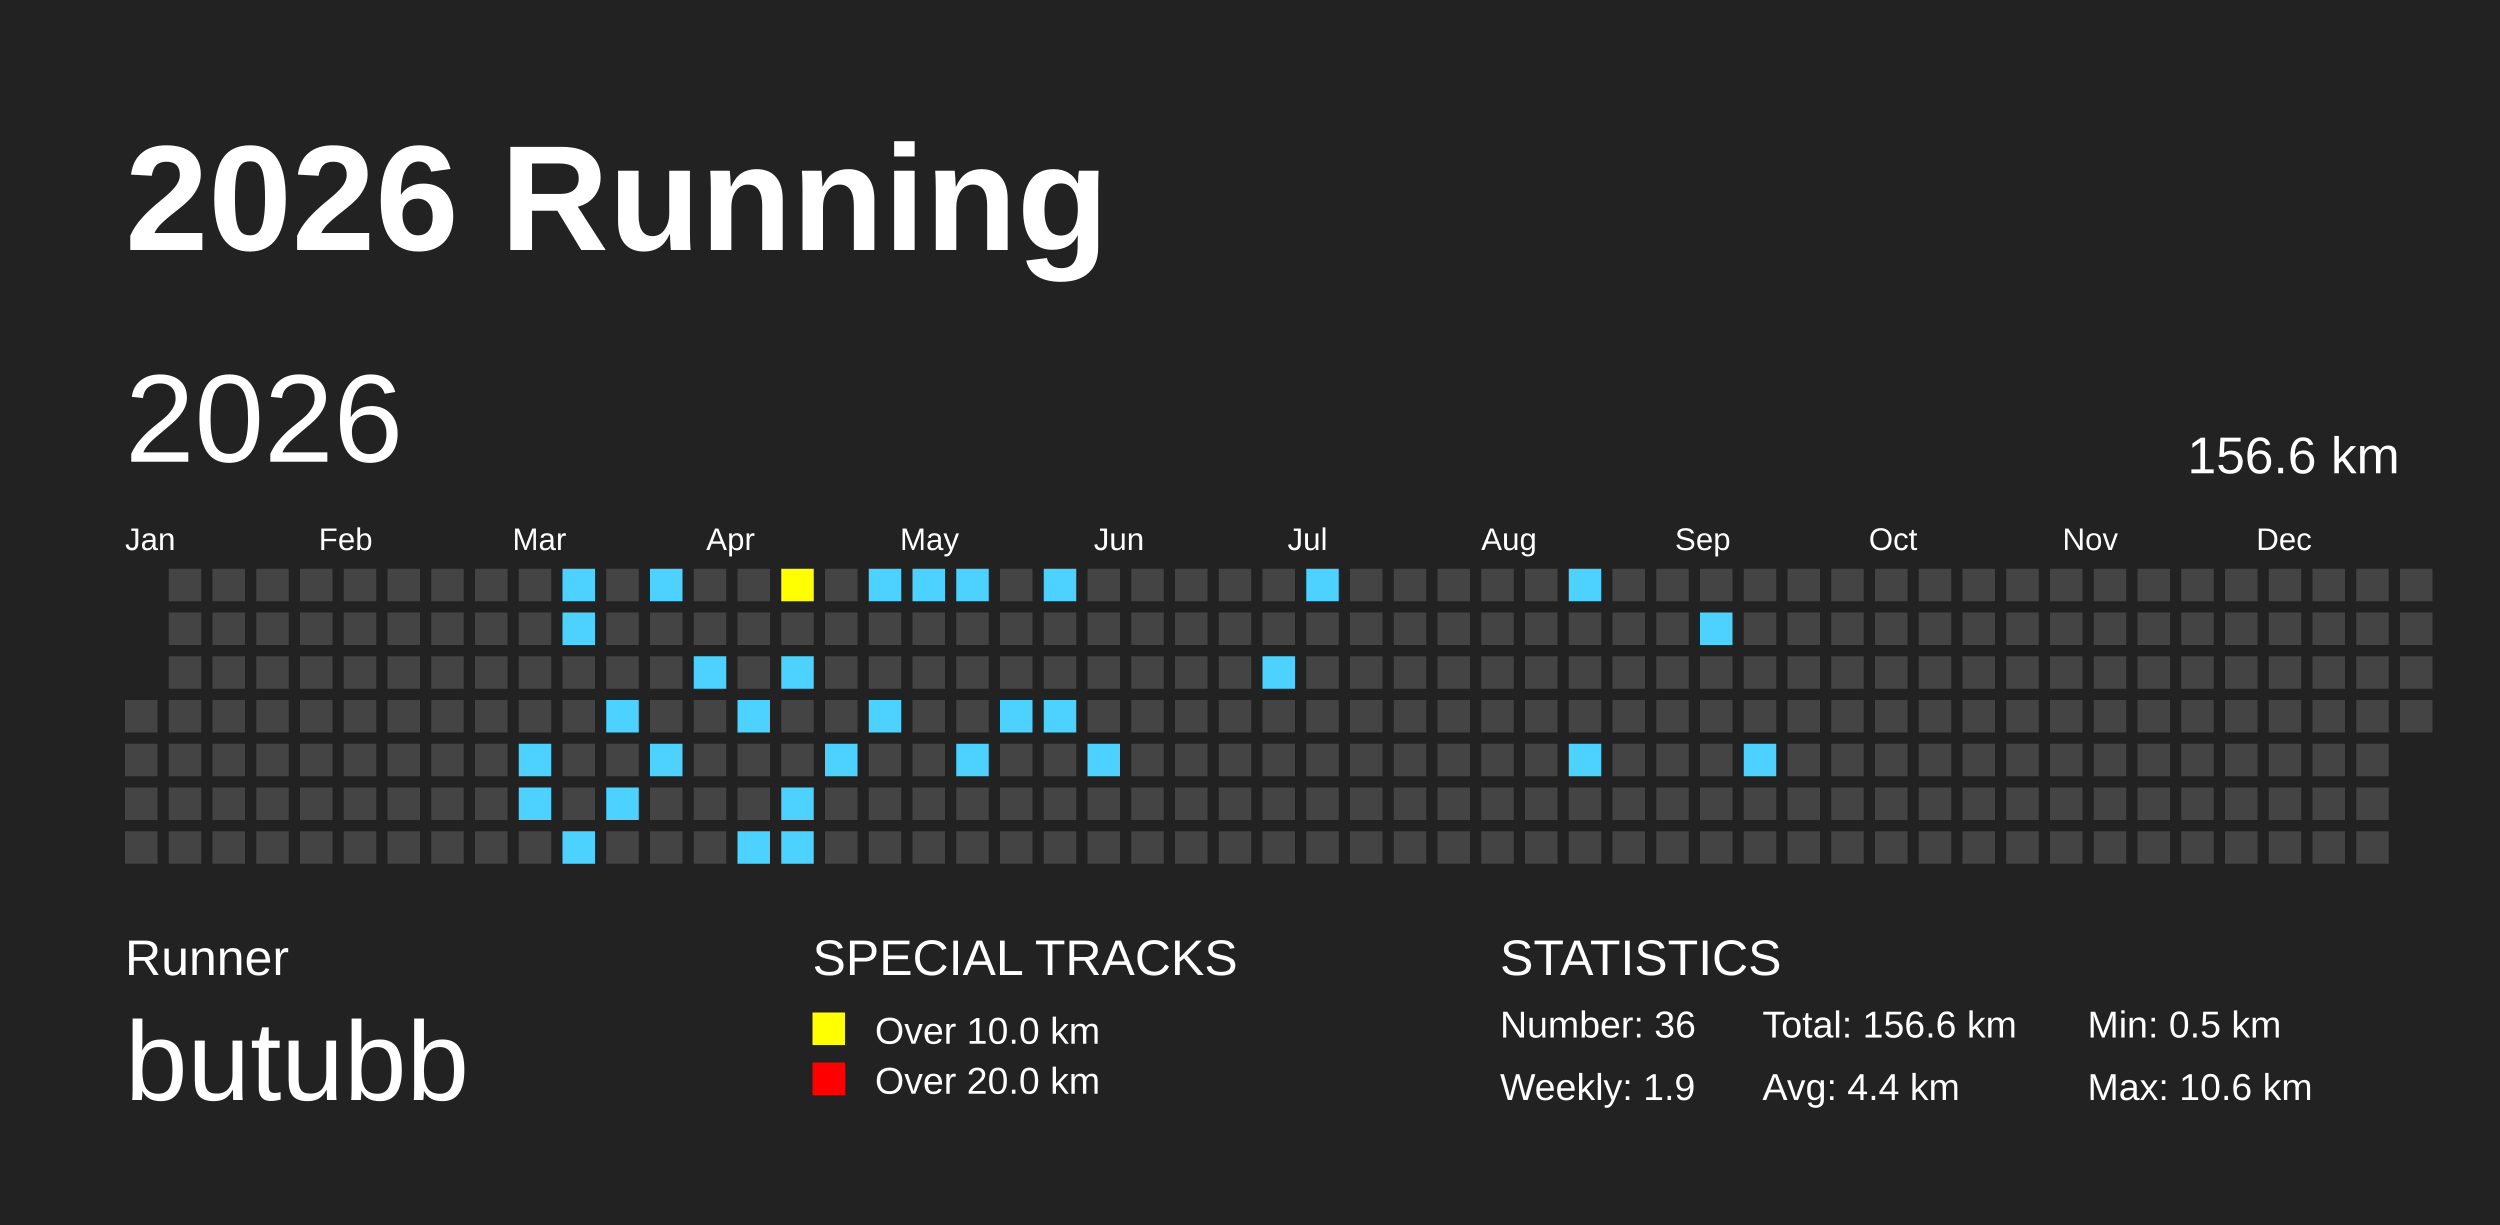
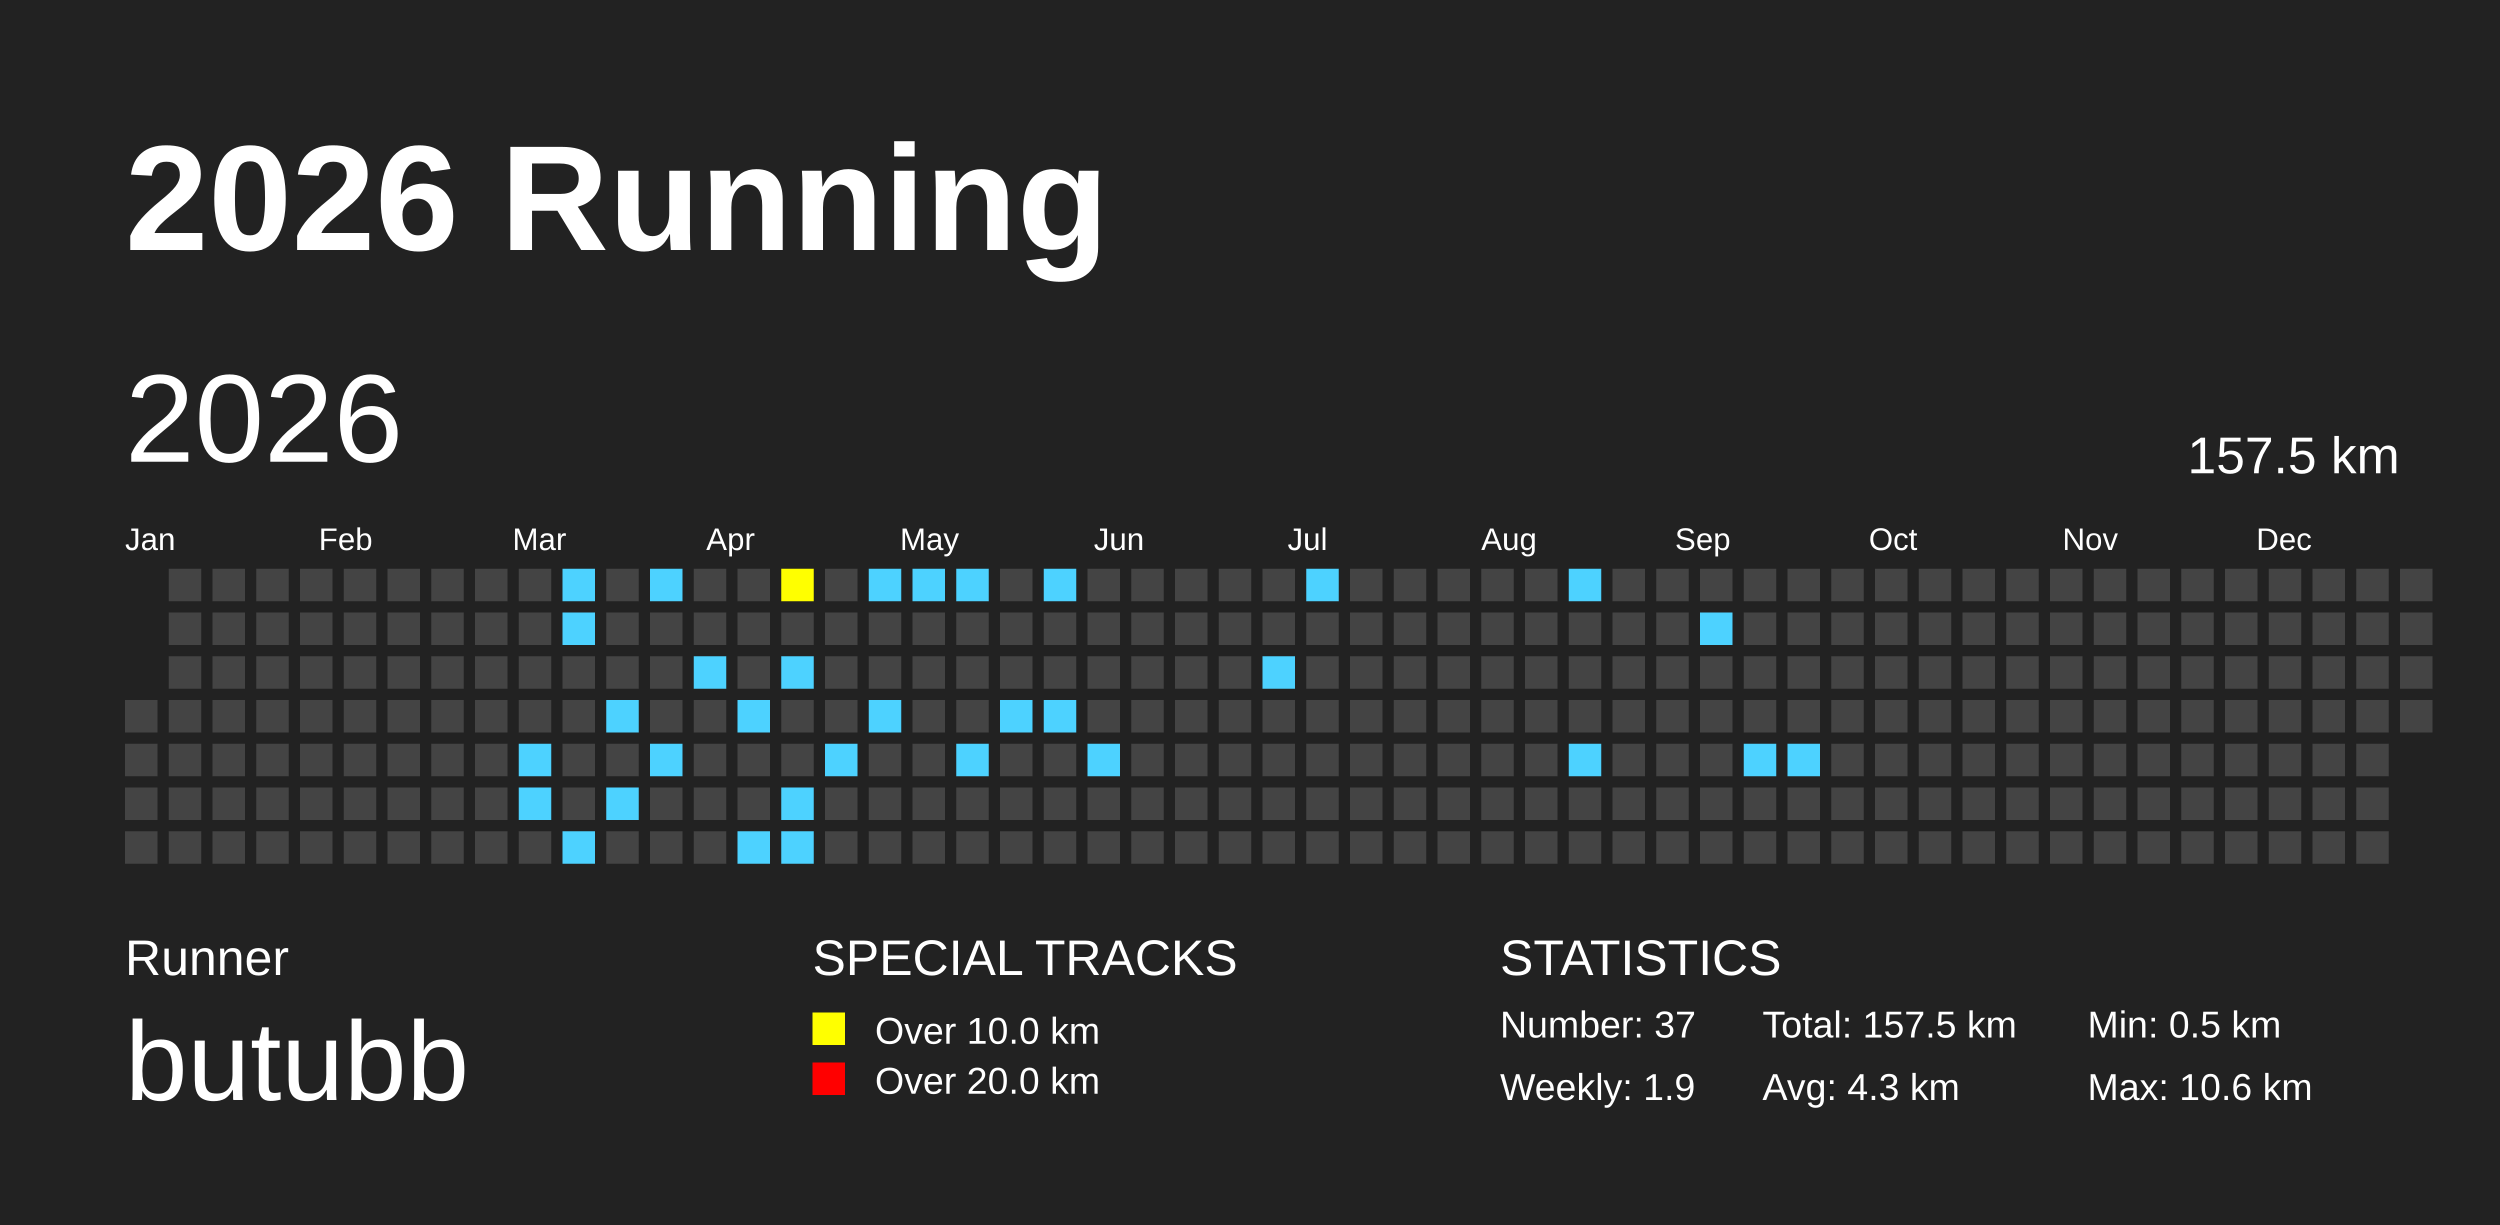
<svg xmlns="http://www.w3.org/2000/svg" baseProfile="full" height="98mm" version="1.1" viewBox="0,0,200,98" width="200mm">
  <defs />
  <rect fill="#222222" height="98" width="200" x="0" y="0" />
  <text fill="#FFFFFF" style="font-size:12px; font-family:Arial; font-weight:bold;" x="10" y="20">2026 Running</text>
  <text fill="#FFFFFF" style="font-size:4px; font-family:Arial" x="10" y="78">Runner</text>
  <text fill="#FFFFFF" style="font-size:9px; font-family:Arial" x="10" y="88">butubb</text>
  <text fill="#FFFFFF" style="font-size:4px; font-family:Arial" x="65" y="78">SPECIAL TRACKS</text>
  <rect fill="yellow" height="2.6" width="2.6" x="65" y="81" />
  <text fill="#FFFFFF" style="font-size:3px; font-family:Arial" x="70" y="83.5">Over 10.0 km</text>
  <rect fill="red" height="2.6" width="2.6" x="65" y="85" />
  <text fill="#FFFFFF" style="font-size:3px; font-family:Arial" x="70" y="87.5">Over 20.0 km</text>
  <text fill="#FFFFFF" style="font-size:4px; font-family:Arial" x="120" y="78">STATISTICS</text>
-   <text fill="#FFFFFF" style="font-size:3px; font-family:Arial" x="120" y="83">Number: 36</text>
+   <text fill="#FFFFFF" style="font-size:3px; font-family:Arial" x="120" y="83">Number: 37</text>
  <text fill="#FFFFFF" style="font-size:3px; font-family:Arial" x="120" y="88">Weekly: 1.9</text>
-   <text fill="#FFFFFF" style="font-size:3px; font-family:Arial" x="141" y="83">Total: 156.6 km</text>
-   <text fill="#FFFFFF" style="font-size:3px; font-family:Arial" x="141" y="88">Avg: 4.4 km</text>
+   <text fill="#FFFFFF" style="font-size:3px; font-family:Arial" x="141" y="83">Total: 157.5 km</text>
+   <text fill="#FFFFFF" style="font-size:3px; font-family:Arial" x="141" y="88">Avg: 4.3 km</text>
  <text fill="#FFFFFF" style="font-size:3px; font-family:Arial" x="167" y="83">Min: 0.5 km</text>
  <text fill="#FFFFFF" style="font-size:3px; font-family:Arial" x="167" y="88">Max: 10.6 km</text>
  <text dominant-baseline="hanging" fill="#FFFFFF" style="font-size:10.0px; font-family:Arial;" x="10" y="30">2026</text>
-   <text dominant-baseline="hanging" fill="#FFFFFF" style="font-size:4.125px; font-family:Arial;" x="175" y="35">156.6 km</text>
+   <text dominant-baseline="hanging" fill="#FFFFFF" style="font-size:4.125px; font-family:Arial;" x="175" y="35">157.5 km</text>
  <text fill="#FFFFFF" style="font-size:2.5px; font-family:Arial" x="10.0" y="44">Jan</text>
  <text fill="#FFFFFF" style="font-size:2.5px; font-family:Arial" x="25.5" y="44">Feb</text>
  <text fill="#FFFFFF" style="font-size:2.5px; font-family:Arial" x="41.0" y="44">Mar</text>
  <text fill="#FFFFFF" style="font-size:2.5px; font-family:Arial" x="56.5" y="44">Apr</text>
  <text fill="#FFFFFF" style="font-size:2.5px; font-family:Arial" x="72.0" y="44">May</text>
  <text fill="#FFFFFF" style="font-size:2.5px; font-family:Arial" x="87.5" y="44">Jun</text>
  <text fill="#FFFFFF" style="font-size:2.5px; font-family:Arial" x="103.0" y="44">Jul</text>
  <text fill="#FFFFFF" style="font-size:2.5px; font-family:Arial" x="118.5" y="44">Aug</text>
  <text fill="#FFFFFF" style="font-size:2.5px; font-family:Arial" x="134.0" y="44">Sep</text>
  <text fill="#FFFFFF" style="font-size:2.5px; font-family:Arial" x="149.5" y="44">Oct</text>
  <text fill="#FFFFFF" style="font-size:2.5px; font-family:Arial" x="165.0" y="44">Nov</text>
  <text fill="#FFFFFF" style="font-size:2.5px; font-family:Arial" x="180.5" y="44">Dec</text>
  <rect fill="#444444" height="2.6" width="2.6" x="10.0" y="56.0" />
  <rect fill="#444444" height="2.6" width="2.6" x="10.0" y="59.5" />
  <rect fill="#444444" height="2.6" width="2.6" x="10.0" y="63.0" />
  <rect fill="#444444" height="2.6" width="2.6" x="10.0" y="66.5" />
  <rect fill="#444444" height="2.6" width="2.6" x="13.5" y="45.5" />
  <rect fill="#444444" height="2.6" width="2.6" x="13.5" y="49.0" />
  <rect fill="#444444" height="2.6" width="2.6" x="13.5" y="52.5" />
  <rect fill="#444444" height="2.6" width="2.6" x="13.5" y="56.0" />
  <rect fill="#444444" height="2.6" width="2.6" x="13.5" y="59.5" />
  <rect fill="#444444" height="2.6" width="2.6" x="13.5" y="63.0" />
  <rect fill="#444444" height="2.6" width="2.6" x="13.5" y="66.5" />
  <rect fill="#444444" height="2.6" width="2.6" x="17.0" y="45.5" />
  <rect fill="#444444" height="2.6" width="2.6" x="17.0" y="49.0" />
  <rect fill="#444444" height="2.6" width="2.6" x="17.0" y="52.5" />
  <rect fill="#444444" height="2.6" width="2.6" x="17.0" y="56.0" />
  <rect fill="#444444" height="2.6" width="2.6" x="17.0" y="59.5" />
  <rect fill="#444444" height="2.6" width="2.6" x="17.0" y="63.0" />
  <rect fill="#444444" height="2.6" width="2.6" x="17.0" y="66.5" />
  <rect fill="#444444" height="2.6" width="2.6" x="20.5" y="45.5" />
  <rect fill="#444444" height="2.6" width="2.6" x="20.5" y="49.0" />
  <rect fill="#444444" height="2.6" width="2.6" x="20.5" y="52.5" />
  <rect fill="#444444" height="2.6" width="2.6" x="20.5" y="56.0" />
  <rect fill="#444444" height="2.6" width="2.6" x="20.5" y="59.5" />
  <rect fill="#444444" height="2.6" width="2.6" x="20.5" y="63.0" />
  <rect fill="#444444" height="2.6" width="2.6" x="20.5" y="66.5" />
  <rect fill="#444444" height="2.6" width="2.6" x="24.0" y="45.5" />
  <rect fill="#444444" height="2.6" width="2.6" x="24.0" y="49.0" />
  <rect fill="#444444" height="2.6" width="2.6" x="24.0" y="52.5" />
  <rect fill="#444444" height="2.6" width="2.6" x="24.0" y="56.0" />
  <rect fill="#444444" height="2.6" width="2.6" x="24.0" y="59.5" />
  <rect fill="#444444" height="2.6" width="2.6" x="24.0" y="63.0" />
  <rect fill="#444444" height="2.6" width="2.6" x="24.0" y="66.5" />
  <rect fill="#444444" height="2.6" width="2.6" x="27.5" y="45.5" />
  <rect fill="#444444" height="2.6" width="2.6" x="27.5" y="49.0" />
  <rect fill="#444444" height="2.6" width="2.6" x="27.5" y="52.5" />
  <rect fill="#444444" height="2.6" width="2.6" x="27.5" y="56.0" />
  <rect fill="#444444" height="2.6" width="2.6" x="27.5" y="59.5" />
  <rect fill="#444444" height="2.6" width="2.6" x="27.5" y="63.0" />
  <rect fill="#444444" height="2.6" width="2.6" x="27.5" y="66.5" />
  <rect fill="#444444" height="2.6" width="2.6" x="31.0" y="45.5" />
  <rect fill="#444444" height="2.6" width="2.6" x="31.0" y="49.0" />
  <rect fill="#444444" height="2.6" width="2.6" x="31.0" y="52.5" />
  <rect fill="#444444" height="2.6" width="2.6" x="31.0" y="56.0" />
  <rect fill="#444444" height="2.6" width="2.6" x="31.0" y="59.5" />
  <rect fill="#444444" height="2.6" width="2.6" x="31.0" y="63.0" />
  <rect fill="#444444" height="2.6" width="2.6" x="31.0" y="66.5" />
  <rect fill="#444444" height="2.6" width="2.6" x="34.5" y="45.5" />
  <rect fill="#444444" height="2.6" width="2.6" x="34.5" y="49.0" />
  <rect fill="#444444" height="2.6" width="2.6" x="34.5" y="52.5" />
  <rect fill="#444444" height="2.6" width="2.6" x="34.5" y="56.0" />
  <rect fill="#444444" height="2.6" width="2.6" x="34.5" y="59.5" />
  <rect fill="#444444" height="2.6" width="2.6" x="34.5" y="63.0" />
  <rect fill="#444444" height="2.6" width="2.6" x="34.5" y="66.5" />
  <rect fill="#444444" height="2.6" width="2.6" x="38.0" y="45.5" />
  <rect fill="#444444" height="2.6" width="2.6" x="38.0" y="49.0" />
  <rect fill="#444444" height="2.6" width="2.6" x="38.0" y="52.5" />
  <rect fill="#444444" height="2.6" width="2.6" x="38.0" y="56.0" />
  <rect fill="#444444" height="2.6" width="2.6" x="38.0" y="59.5" />
  <rect fill="#444444" height="2.6" width="2.6" x="38.0" y="63.0" />
  <rect fill="#444444" height="2.6" width="2.6" x="38.0" y="66.5" />
  <rect fill="#444444" height="2.6" width="2.6" x="41.5" y="45.5" />
  <rect fill="#444444" height="2.6" width="2.6" x="41.5" y="49.0" />
  <rect fill="#444444" height="2.6" width="2.6" x="41.5" y="52.5" />
  <rect fill="#444444" height="2.6" width="2.6" x="41.5" y="56.0" />
  <rect fill="#4DD2FF" height="2.6" width="2.6" x="41.5" y="59.5" />
  <rect fill="#4DD2FF" height="2.6" width="2.6" x="41.5" y="63.0" />
  <rect fill="#444444" height="2.6" width="2.6" x="41.5" y="66.5" />
  <rect fill="#4DD2FF" height="2.6" width="2.6" x="45.0" y="45.5" />
  <rect fill="#4DD2FF" height="2.6" width="2.6" x="45.0" y="49.0" />
  <rect fill="#444444" height="2.6" width="2.6" x="45.0" y="52.5" />
  <rect fill="#444444" height="2.6" width="2.6" x="45.0" y="56.0" />
  <rect fill="#444444" height="2.6" width="2.6" x="45.0" y="59.5" />
  <rect fill="#444444" height="2.6" width="2.6" x="45.0" y="63.0" />
  <rect fill="#4DD2FF" height="2.6" width="2.6" x="45.0" y="66.5" />
  <rect fill="#444444" height="2.6" width="2.6" x="48.5" y="45.5" />
  <rect fill="#444444" height="2.6" width="2.6" x="48.5" y="49.0" />
  <rect fill="#444444" height="2.6" width="2.6" x="48.5" y="52.5" />
  <rect fill="#4DD2FF" height="2.6" width="2.6" x="48.5" y="56.0" />
  <rect fill="#444444" height="2.6" width="2.6" x="48.5" y="59.5" />
  <rect fill="#4DD2FF" height="2.6" width="2.6" x="48.5" y="63.0" />
  <rect fill="#444444" height="2.6" width="2.6" x="48.5" y="66.5" />
  <rect fill="#4DD2FF" height="2.6" width="2.6" x="52.0" y="45.5" />
  <rect fill="#444444" height="2.6" width="2.6" x="52.0" y="49.0" />
  <rect fill="#444444" height="2.6" width="2.6" x="52.0" y="52.5" />
  <rect fill="#444444" height="2.6" width="2.6" x="52.0" y="56.0" />
  <rect fill="#4DD2FF" height="2.6" width="2.6" x="52.0" y="59.5" />
  <rect fill="#444444" height="2.6" width="2.6" x="52.0" y="63.0" />
  <rect fill="#444444" height="2.6" width="2.6" x="52.0" y="66.5" />
  <rect fill="#444444" height="2.6" width="2.6" x="55.5" y="45.5" />
  <rect fill="#444444" height="2.6" width="2.6" x="55.5" y="49.0" />
  <rect fill="#4DD2FF" height="2.6" width="2.6" x="55.5" y="52.5" />
  <rect fill="#444444" height="2.6" width="2.6" x="55.5" y="56.0" />
  <rect fill="#444444" height="2.6" width="2.6" x="55.5" y="59.5" />
  <rect fill="#444444" height="2.6" width="2.6" x="55.5" y="63.0" />
  <rect fill="#444444" height="2.6" width="2.6" x="55.5" y="66.5" />
  <rect fill="#444444" height="2.6" width="2.6" x="59.0" y="45.5" />
  <rect fill="#444444" height="2.6" width="2.6" x="59.0" y="49.0" />
  <rect fill="#444444" height="2.6" width="2.6" x="59.0" y="52.5" />
  <rect fill="#4DD2FF" height="2.6" width="2.6" x="59.0" y="56.0" />
  <rect fill="#444444" height="2.6" width="2.6" x="59.0" y="59.5" />
  <rect fill="#444444" height="2.6" width="2.6" x="59.0" y="63.0" />
  <rect fill="#4DD2FF" height="2.6" width="2.6" x="59.0" y="66.5" />
  <rect fill="yellow" height="2.6" width="2.6" x="62.5" y="45.5" />
  <rect fill="#444444" height="2.6" width="2.6" x="62.5" y="49.0" />
  <rect fill="#4DD2FF" height="2.6" width="2.6" x="62.5" y="52.5" />
  <rect fill="#444444" height="2.6" width="2.6" x="62.5" y="56.0" />
  <rect fill="#444444" height="2.6" width="2.6" x="62.5" y="59.5" />
  <rect fill="#4DD2FF" height="2.6" width="2.6" x="62.5" y="63.0" />
  <rect fill="#4DD2FF" height="2.6" width="2.6" x="62.5" y="66.5" />
  <rect fill="#444444" height="2.6" width="2.6" x="66.0" y="45.5" />
  <rect fill="#444444" height="2.6" width="2.6" x="66.0" y="49.0" />
  <rect fill="#444444" height="2.6" width="2.6" x="66.0" y="52.5" />
  <rect fill="#444444" height="2.6" width="2.6" x="66.0" y="56.0" />
  <rect fill="#4DD2FF" height="2.6" width="2.6" x="66.0" y="59.5" />
  <rect fill="#444444" height="2.6" width="2.6" x="66.0" y="63.0" />
  <rect fill="#444444" height="2.6" width="2.6" x="66.0" y="66.5" />
  <rect fill="#4DD2FF" height="2.6" width="2.6" x="69.5" y="45.5" />
  <rect fill="#444444" height="2.6" width="2.6" x="69.5" y="49.0" />
  <rect fill="#444444" height="2.6" width="2.6" x="69.5" y="52.5" />
  <rect fill="#4DD2FF" height="2.6" width="2.6" x="69.5" y="56.0" />
  <rect fill="#444444" height="2.6" width="2.6" x="69.5" y="59.5" />
  <rect fill="#444444" height="2.6" width="2.6" x="69.5" y="63.0" />
  <rect fill="#444444" height="2.6" width="2.6" x="69.5" y="66.5" />
  <rect fill="#4DD2FF" height="2.6" width="2.6" x="73.0" y="45.5" />
  <rect fill="#444444" height="2.6" width="2.6" x="73.0" y="49.0" />
  <rect fill="#444444" height="2.6" width="2.6" x="73.0" y="52.5" />
  <rect fill="#444444" height="2.6" width="2.6" x="73.0" y="56.0" />
  <rect fill="#444444" height="2.6" width="2.6" x="73.0" y="59.5" />
  <rect fill="#444444" height="2.6" width="2.6" x="73.0" y="63.0" />
  <rect fill="#444444" height="2.6" width="2.6" x="73.0" y="66.5" />
  <rect fill="#4DD2FF" height="2.6" width="2.6" x="76.5" y="45.5" />
  <rect fill="#444444" height="2.6" width="2.6" x="76.5" y="49.0" />
  <rect fill="#444444" height="2.6" width="2.6" x="76.5" y="52.5" />
  <rect fill="#444444" height="2.6" width="2.6" x="76.5" y="56.0" />
  <rect fill="#4DD2FF" height="2.6" width="2.6" x="76.5" y="59.5" />
  <rect fill="#444444" height="2.6" width="2.6" x="76.5" y="63.0" />
  <rect fill="#444444" height="2.6" width="2.6" x="76.5" y="66.5" />
  <rect fill="#444444" height="2.6" width="2.6" x="80.0" y="45.5" />
  <rect fill="#444444" height="2.6" width="2.6" x="80.0" y="49.0" />
  <rect fill="#444444" height="2.6" width="2.6" x="80.0" y="52.5" />
  <rect fill="#4DD2FF" height="2.6" width="2.6" x="80.0" y="56.0" />
  <rect fill="#444444" height="2.6" width="2.6" x="80.0" y="59.5" />
  <rect fill="#444444" height="2.6" width="2.6" x="80.0" y="63.0" />
  <rect fill="#444444" height="2.6" width="2.6" x="80.0" y="66.5" />
  <rect fill="#4DD2FF" height="2.6" width="2.6" x="83.5" y="45.5" />
  <rect fill="#444444" height="2.6" width="2.6" x="83.5" y="49.0" />
  <rect fill="#444444" height="2.6" width="2.6" x="83.5" y="52.5" />
  <rect fill="#4DD2FF" height="2.6" width="2.6" x="83.5" y="56.0" />
  <rect fill="#444444" height="2.6" width="2.6" x="83.5" y="59.5" />
  <rect fill="#444444" height="2.6" width="2.6" x="83.5" y="63.0" />
  <rect fill="#444444" height="2.6" width="2.6" x="83.5" y="66.5" />
  <rect fill="#444444" height="2.6" width="2.6" x="87.0" y="45.5" />
  <rect fill="#444444" height="2.6" width="2.6" x="87.0" y="49.0" />
  <rect fill="#444444" height="2.6" width="2.6" x="87.0" y="52.5" />
  <rect fill="#444444" height="2.6" width="2.6" x="87.0" y="56.0" />
  <rect fill="#4DD2FF" height="2.6" width="2.6" x="87.0" y="59.5" />
  <rect fill="#444444" height="2.6" width="2.6" x="87.0" y="63.0" />
  <rect fill="#444444" height="2.6" width="2.6" x="87.0" y="66.5" />
  <rect fill="#444444" height="2.6" width="2.6" x="90.5" y="45.5" />
  <rect fill="#444444" height="2.6" width="2.6" x="90.5" y="49.0" />
  <rect fill="#444444" height="2.6" width="2.6" x="90.5" y="52.5" />
  <rect fill="#444444" height="2.6" width="2.6" x="90.5" y="56.0" />
  <rect fill="#444444" height="2.6" width="2.6" x="90.5" y="59.5" />
  <rect fill="#444444" height="2.6" width="2.6" x="90.5" y="63.0" />
  <rect fill="#444444" height="2.6" width="2.6" x="90.5" y="66.5" />
  <rect fill="#444444" height="2.6" width="2.6" x="94.0" y="45.5" />
  <rect fill="#444444" height="2.6" width="2.6" x="94.0" y="49.0" />
  <rect fill="#444444" height="2.6" width="2.6" x="94.0" y="52.5" />
  <rect fill="#444444" height="2.6" width="2.6" x="94.0" y="56.0" />
  <rect fill="#444444" height="2.6" width="2.6" x="94.0" y="59.5" />
  <rect fill="#444444" height="2.6" width="2.6" x="94.0" y="63.0" />
  <rect fill="#444444" height="2.6" width="2.6" x="94.0" y="66.5" />
  <rect fill="#444444" height="2.6" width="2.6" x="97.5" y="45.5" />
  <rect fill="#444444" height="2.6" width="2.6" x="97.5" y="49.0" />
  <rect fill="#444444" height="2.6" width="2.6" x="97.5" y="52.5" />
  <rect fill="#444444" height="2.6" width="2.6" x="97.5" y="56.0" />
  <rect fill="#444444" height="2.6" width="2.6" x="97.5" y="59.5" />
  <rect fill="#444444" height="2.6" width="2.6" x="97.5" y="63.0" />
  <rect fill="#444444" height="2.6" width="2.6" x="97.5" y="66.5" />
  <rect fill="#444444" height="2.6" width="2.6" x="101.0" y="45.5" />
  <rect fill="#444444" height="2.6" width="2.6" x="101.0" y="49.0" />
  <rect fill="#4DD2FF" height="2.6" width="2.6" x="101.0" y="52.5" />
  <rect fill="#444444" height="2.6" width="2.6" x="101.0" y="56.0" />
  <rect fill="#444444" height="2.6" width="2.6" x="101.0" y="59.5" />
  <rect fill="#444444" height="2.6" width="2.6" x="101.0" y="63.0" />
  <rect fill="#444444" height="2.6" width="2.6" x="101.0" y="66.5" />
  <rect fill="#4DD2FF" height="2.6" width="2.6" x="104.5" y="45.5" />
  <rect fill="#444444" height="2.6" width="2.6" x="104.5" y="49.0" />
  <rect fill="#444444" height="2.6" width="2.6" x="104.5" y="52.5" />
  <rect fill="#444444" height="2.6" width="2.6" x="104.5" y="56.0" />
  <rect fill="#444444" height="2.6" width="2.6" x="104.5" y="59.5" />
  <rect fill="#444444" height="2.6" width="2.6" x="104.5" y="63.0" />
  <rect fill="#444444" height="2.6" width="2.6" x="104.5" y="66.5" />
  <rect fill="#444444" height="2.6" width="2.6" x="108.0" y="45.5" />
  <rect fill="#444444" height="2.6" width="2.6" x="108.0" y="49.0" />
  <rect fill="#444444" height="2.6" width="2.6" x="108.0" y="52.5" />
  <rect fill="#444444" height="2.6" width="2.6" x="108.0" y="56.0" />
  <rect fill="#444444" height="2.6" width="2.6" x="108.0" y="59.5" />
  <rect fill="#444444" height="2.6" width="2.6" x="108.0" y="63.0" />
  <rect fill="#444444" height="2.6" width="2.6" x="108.0" y="66.5" />
  <rect fill="#444444" height="2.6" width="2.6" x="111.5" y="45.5" />
  <rect fill="#444444" height="2.6" width="2.6" x="111.5" y="49.0" />
  <rect fill="#444444" height="2.6" width="2.6" x="111.5" y="52.5" />
  <rect fill="#444444" height="2.6" width="2.6" x="111.5" y="56.0" />
  <rect fill="#444444" height="2.6" width="2.6" x="111.5" y="59.5" />
  <rect fill="#444444" height="2.6" width="2.6" x="111.5" y="63.0" />
  <rect fill="#444444" height="2.6" width="2.6" x="111.5" y="66.5" />
  <rect fill="#444444" height="2.6" width="2.6" x="115.0" y="45.5" />
  <rect fill="#444444" height="2.6" width="2.6" x="115.0" y="49.0" />
  <rect fill="#444444" height="2.6" width="2.6" x="115.0" y="52.5" />
  <rect fill="#444444" height="2.6" width="2.6" x="115.0" y="56.0" />
  <rect fill="#444444" height="2.6" width="2.6" x="115.0" y="59.5" />
  <rect fill="#444444" height="2.6" width="2.6" x="115.0" y="63.0" />
  <rect fill="#444444" height="2.6" width="2.6" x="115.0" y="66.5" />
  <rect fill="#444444" height="2.6" width="2.6" x="118.5" y="45.5" />
  <rect fill="#444444" height="2.6" width="2.6" x="118.5" y="49.0" />
  <rect fill="#444444" height="2.6" width="2.6" x="118.5" y="52.5" />
  <rect fill="#444444" height="2.6" width="2.6" x="118.5" y="56.0" />
  <rect fill="#444444" height="2.6" width="2.6" x="118.5" y="59.5" />
  <rect fill="#444444" height="2.6" width="2.6" x="118.5" y="63.0" />
  <rect fill="#444444" height="2.6" width="2.6" x="118.5" y="66.5" />
  <rect fill="#444444" height="2.6" width="2.6" x="122.0" y="45.5" />
  <rect fill="#444444" height="2.6" width="2.6" x="122.0" y="49.0" />
  <rect fill="#444444" height="2.6" width="2.6" x="122.0" y="52.5" />
  <rect fill="#444444" height="2.6" width="2.6" x="122.0" y="56.0" />
  <rect fill="#444444" height="2.6" width="2.6" x="122.0" y="59.5" />
  <rect fill="#444444" height="2.6" width="2.6" x="122.0" y="63.0" />
  <rect fill="#444444" height="2.6" width="2.6" x="122.0" y="66.5" />
  <rect fill="#4DD2FF" height="2.6" width="2.6" x="125.5" y="45.5" />
  <rect fill="#444444" height="2.6" width="2.6" x="125.5" y="49.0" />
  <rect fill="#444444" height="2.6" width="2.6" x="125.5" y="52.5" />
  <rect fill="#444444" height="2.6" width="2.6" x="125.5" y="56.0" />
  <rect fill="#4DD2FF" height="2.6" width="2.6" x="125.5" y="59.5" />
  <rect fill="#444444" height="2.6" width="2.6" x="125.5" y="63.0" />
  <rect fill="#444444" height="2.6" width="2.6" x="125.5" y="66.5" />
  <rect fill="#444444" height="2.6" width="2.6" x="129.0" y="45.5" />
  <rect fill="#444444" height="2.6" width="2.6" x="129.0" y="49.0" />
  <rect fill="#444444" height="2.6" width="2.6" x="129.0" y="52.5" />
  <rect fill="#444444" height="2.6" width="2.6" x="129.0" y="56.0" />
  <rect fill="#444444" height="2.6" width="2.6" x="129.0" y="59.5" />
  <rect fill="#444444" height="2.6" width="2.6" x="129.0" y="63.0" />
  <rect fill="#444444" height="2.6" width="2.6" x="129.0" y="66.5" />
  <rect fill="#444444" height="2.6" width="2.6" x="132.5" y="45.5" />
  <rect fill="#444444" height="2.6" width="2.6" x="132.5" y="49.0" />
  <rect fill="#444444" height="2.6" width="2.6" x="132.5" y="52.5" />
  <rect fill="#444444" height="2.6" width="2.6" x="132.5" y="56.0" />
  <rect fill="#444444" height="2.6" width="2.6" x="132.5" y="59.5" />
  <rect fill="#444444" height="2.6" width="2.6" x="132.5" y="63.0" />
  <rect fill="#444444" height="2.6" width="2.6" x="132.5" y="66.5" />
  <rect fill="#444444" height="2.6" width="2.6" x="136.0" y="45.5" />
  <rect fill="#4DD2FF" height="2.6" width="2.6" x="136.0" y="49.0" />
  <rect fill="#444444" height="2.6" width="2.6" x="136.0" y="52.5" />
  <rect fill="#444444" height="2.6" width="2.6" x="136.0" y="56.0" />
  <rect fill="#444444" height="2.6" width="2.6" x="136.0" y="59.5" />
  <rect fill="#444444" height="2.6" width="2.6" x="136.0" y="63.0" />
  <rect fill="#444444" height="2.6" width="2.6" x="136.0" y="66.5" />
  <rect fill="#444444" height="2.6" width="2.6" x="139.5" y="45.5" />
  <rect fill="#444444" height="2.6" width="2.6" x="139.5" y="49.0" />
  <rect fill="#444444" height="2.6" width="2.6" x="139.5" y="52.5" />
  <rect fill="#444444" height="2.6" width="2.6" x="139.5" y="56.0" />
  <rect fill="#4DD2FF" height="2.6" width="2.6" x="139.5" y="59.5" />
  <rect fill="#444444" height="2.6" width="2.6" x="139.5" y="63.0" />
  <rect fill="#444444" height="2.6" width="2.6" x="139.5" y="66.5" />
  <rect fill="#444444" height="2.6" width="2.6" x="143.0" y="45.5" />
  <rect fill="#444444" height="2.6" width="2.6" x="143.0" y="49.0" />
  <rect fill="#444444" height="2.6" width="2.6" x="143.0" y="52.5" />
  <rect fill="#444444" height="2.6" width="2.6" x="143.0" y="56.0" />
-   <rect fill="#444444" height="2.6" width="2.6" x="143.0" y="59.5" />
+   <rect fill="#4DD2FF" height="2.6" width="2.6" x="143.0" y="59.5" />
  <rect fill="#444444" height="2.6" width="2.6" x="143.0" y="63.0" />
  <rect fill="#444444" height="2.6" width="2.6" x="143.0" y="66.5" />
  <rect fill="#444444" height="2.6" width="2.6" x="146.5" y="45.5" />
  <rect fill="#444444" height="2.6" width="2.6" x="146.5" y="49.0" />
  <rect fill="#444444" height="2.6" width="2.6" x="146.5" y="52.5" />
  <rect fill="#444444" height="2.6" width="2.6" x="146.5" y="56.0" />
  <rect fill="#444444" height="2.6" width="2.6" x="146.5" y="59.5" />
  <rect fill="#444444" height="2.6" width="2.6" x="146.5" y="63.0" />
  <rect fill="#444444" height="2.6" width="2.6" x="146.5" y="66.5" />
  <rect fill="#444444" height="2.6" width="2.6" x="150.0" y="45.5" />
  <rect fill="#444444" height="2.6" width="2.6" x="150.0" y="49.0" />
  <rect fill="#444444" height="2.6" width="2.6" x="150.0" y="52.5" />
  <rect fill="#444444" height="2.6" width="2.6" x="150.0" y="56.0" />
  <rect fill="#444444" height="2.6" width="2.6" x="150.0" y="59.5" />
  <rect fill="#444444" height="2.6" width="2.6" x="150.0" y="63.0" />
  <rect fill="#444444" height="2.6" width="2.6" x="150.0" y="66.5" />
  <rect fill="#444444" height="2.6" width="2.6" x="153.5" y="45.5" />
  <rect fill="#444444" height="2.6" width="2.6" x="153.5" y="49.0" />
  <rect fill="#444444" height="2.6" width="2.6" x="153.5" y="52.5" />
  <rect fill="#444444" height="2.6" width="2.6" x="153.5" y="56.0" />
  <rect fill="#444444" height="2.6" width="2.6" x="153.5" y="59.5" />
  <rect fill="#444444" height="2.6" width="2.6" x="153.5" y="63.0" />
  <rect fill="#444444" height="2.6" width="2.6" x="153.5" y="66.5" />
  <rect fill="#444444" height="2.6" width="2.6" x="157.0" y="45.5" />
  <rect fill="#444444" height="2.6" width="2.6" x="157.0" y="49.0" />
  <rect fill="#444444" height="2.6" width="2.6" x="157.0" y="52.5" />
  <rect fill="#444444" height="2.6" width="2.6" x="157.0" y="56.0" />
  <rect fill="#444444" height="2.6" width="2.6" x="157.0" y="59.5" />
  <rect fill="#444444" height="2.6" width="2.6" x="157.0" y="63.0" />
  <rect fill="#444444" height="2.6" width="2.6" x="157.0" y="66.5" />
  <rect fill="#444444" height="2.6" width="2.6" x="160.5" y="45.5" />
  <rect fill="#444444" height="2.6" width="2.6" x="160.5" y="49.0" />
  <rect fill="#444444" height="2.6" width="2.6" x="160.5" y="52.5" />
  <rect fill="#444444" height="2.6" width="2.6" x="160.5" y="56.0" />
  <rect fill="#444444" height="2.6" width="2.6" x="160.5" y="59.5" />
  <rect fill="#444444" height="2.6" width="2.6" x="160.5" y="63.0" />
  <rect fill="#444444" height="2.6" width="2.6" x="160.5" y="66.5" />
  <rect fill="#444444" height="2.6" width="2.6" x="164.0" y="45.5" />
  <rect fill="#444444" height="2.6" width="2.6" x="164.0" y="49.0" />
  <rect fill="#444444" height="2.6" width="2.6" x="164.0" y="52.5" />
  <rect fill="#444444" height="2.6" width="2.6" x="164.0" y="56.0" />
  <rect fill="#444444" height="2.6" width="2.6" x="164.0" y="59.5" />
  <rect fill="#444444" height="2.6" width="2.6" x="164.0" y="63.0" />
  <rect fill="#444444" height="2.6" width="2.6" x="164.0" y="66.5" />
  <rect fill="#444444" height="2.6" width="2.6" x="167.5" y="45.5" />
  <rect fill="#444444" height="2.6" width="2.6" x="167.5" y="49.0" />
  <rect fill="#444444" height="2.6" width="2.6" x="167.5" y="52.5" />
  <rect fill="#444444" height="2.6" width="2.6" x="167.5" y="56.0" />
  <rect fill="#444444" height="2.6" width="2.6" x="167.5" y="59.5" />
  <rect fill="#444444" height="2.6" width="2.6" x="167.5" y="63.0" />
  <rect fill="#444444" height="2.6" width="2.6" x="167.5" y="66.5" />
  <rect fill="#444444" height="2.6" width="2.6" x="171.0" y="45.5" />
  <rect fill="#444444" height="2.6" width="2.6" x="171.0" y="49.0" />
  <rect fill="#444444" height="2.6" width="2.6" x="171.0" y="52.5" />
  <rect fill="#444444" height="2.6" width="2.6" x="171.0" y="56.0" />
  <rect fill="#444444" height="2.6" width="2.6" x="171.0" y="59.5" />
  <rect fill="#444444" height="2.6" width="2.6" x="171.0" y="63.0" />
  <rect fill="#444444" height="2.6" width="2.6" x="171.0" y="66.5" />
  <rect fill="#444444" height="2.6" width="2.6" x="174.5" y="45.5" />
  <rect fill="#444444" height="2.6" width="2.6" x="174.5" y="49.0" />
  <rect fill="#444444" height="2.6" width="2.6" x="174.5" y="52.5" />
  <rect fill="#444444" height="2.6" width="2.6" x="174.5" y="56.0" />
  <rect fill="#444444" height="2.6" width="2.6" x="174.5" y="59.5" />
  <rect fill="#444444" height="2.6" width="2.6" x="174.5" y="63.0" />
  <rect fill="#444444" height="2.6" width="2.6" x="174.5" y="66.5" />
  <rect fill="#444444" height="2.6" width="2.6" x="178.0" y="45.5" />
  <rect fill="#444444" height="2.6" width="2.6" x="178.0" y="49.0" />
  <rect fill="#444444" height="2.6" width="2.6" x="178.0" y="52.5" />
  <rect fill="#444444" height="2.6" width="2.6" x="178.0" y="56.0" />
  <rect fill="#444444" height="2.6" width="2.6" x="178.0" y="59.5" />
  <rect fill="#444444" height="2.6" width="2.6" x="178.0" y="63.0" />
  <rect fill="#444444" height="2.6" width="2.6" x="178.0" y="66.5" />
  <rect fill="#444444" height="2.6" width="2.6" x="181.5" y="45.5" />
  <rect fill="#444444" height="2.6" width="2.6" x="181.5" y="49.0" />
  <rect fill="#444444" height="2.6" width="2.6" x="181.5" y="52.5" />
  <rect fill="#444444" height="2.6" width="2.6" x="181.5" y="56.0" />
  <rect fill="#444444" height="2.6" width="2.6" x="181.5" y="59.5" />
  <rect fill="#444444" height="2.6" width="2.6" x="181.5" y="63.0" />
  <rect fill="#444444" height="2.6" width="2.6" x="181.5" y="66.5" />
  <rect fill="#444444" height="2.6" width="2.6" x="185.0" y="45.5" />
  <rect fill="#444444" height="2.6" width="2.6" x="185.0" y="49.0" />
  <rect fill="#444444" height="2.6" width="2.6" x="185.0" y="52.5" />
  <rect fill="#444444" height="2.6" width="2.6" x="185.0" y="56.0" />
  <rect fill="#444444" height="2.6" width="2.6" x="185.0" y="59.5" />
  <rect fill="#444444" height="2.6" width="2.6" x="185.0" y="63.0" />
  <rect fill="#444444" height="2.6" width="2.6" x="185.0" y="66.5" />
  <rect fill="#444444" height="2.6" width="2.6" x="188.5" y="45.5" />
  <rect fill="#444444" height="2.6" width="2.6" x="188.5" y="49.0" />
  <rect fill="#444444" height="2.6" width="2.6" x="188.5" y="52.5" />
  <rect fill="#444444" height="2.6" width="2.6" x="188.5" y="56.0" />
  <rect fill="#444444" height="2.6" width="2.6" x="188.5" y="59.5" />
  <rect fill="#444444" height="2.6" width="2.6" x="188.5" y="63.0" />
  <rect fill="#444444" height="2.6" width="2.6" x="188.5" y="66.5" />
  <rect fill="#444444" height="2.6" width="2.6" x="192.0" y="45.5" />
  <rect fill="#444444" height="2.6" width="2.6" x="192.0" y="49.0" />
  <rect fill="#444444" height="2.6" width="2.6" x="192.0" y="52.5" />
  <rect fill="#444444" height="2.6" width="2.6" x="192.0" y="56.0" />
</svg>
